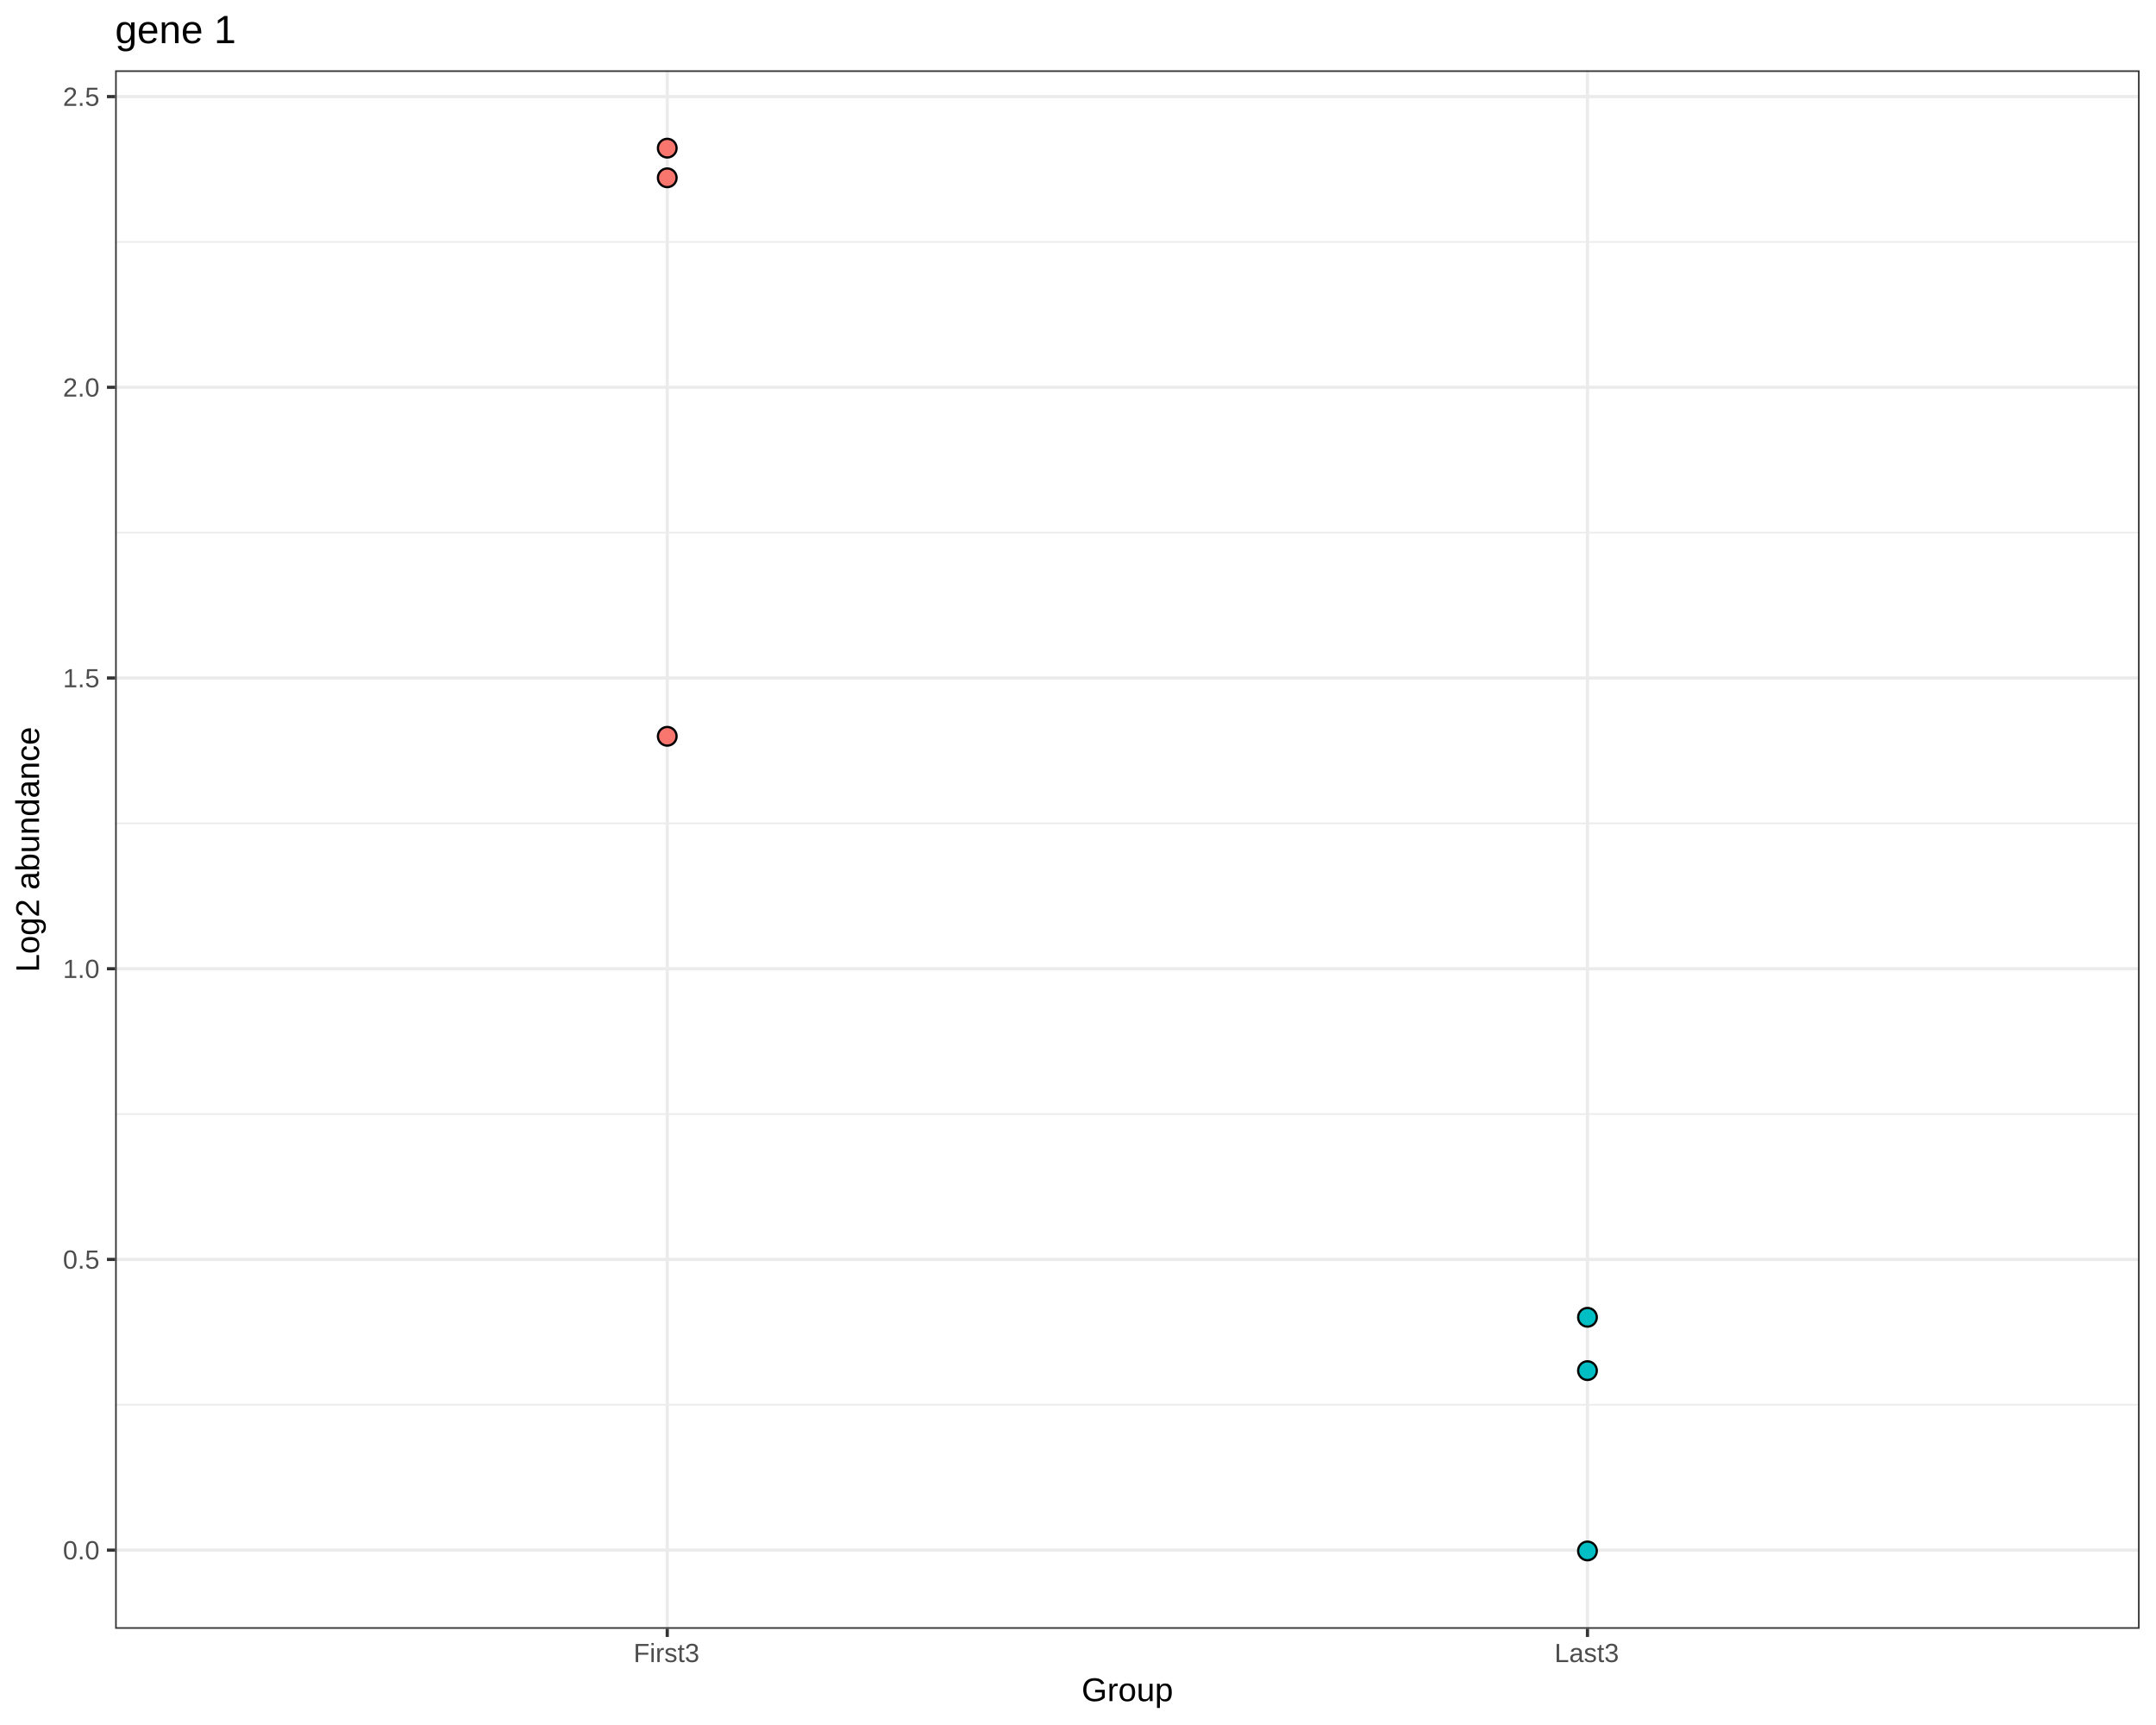
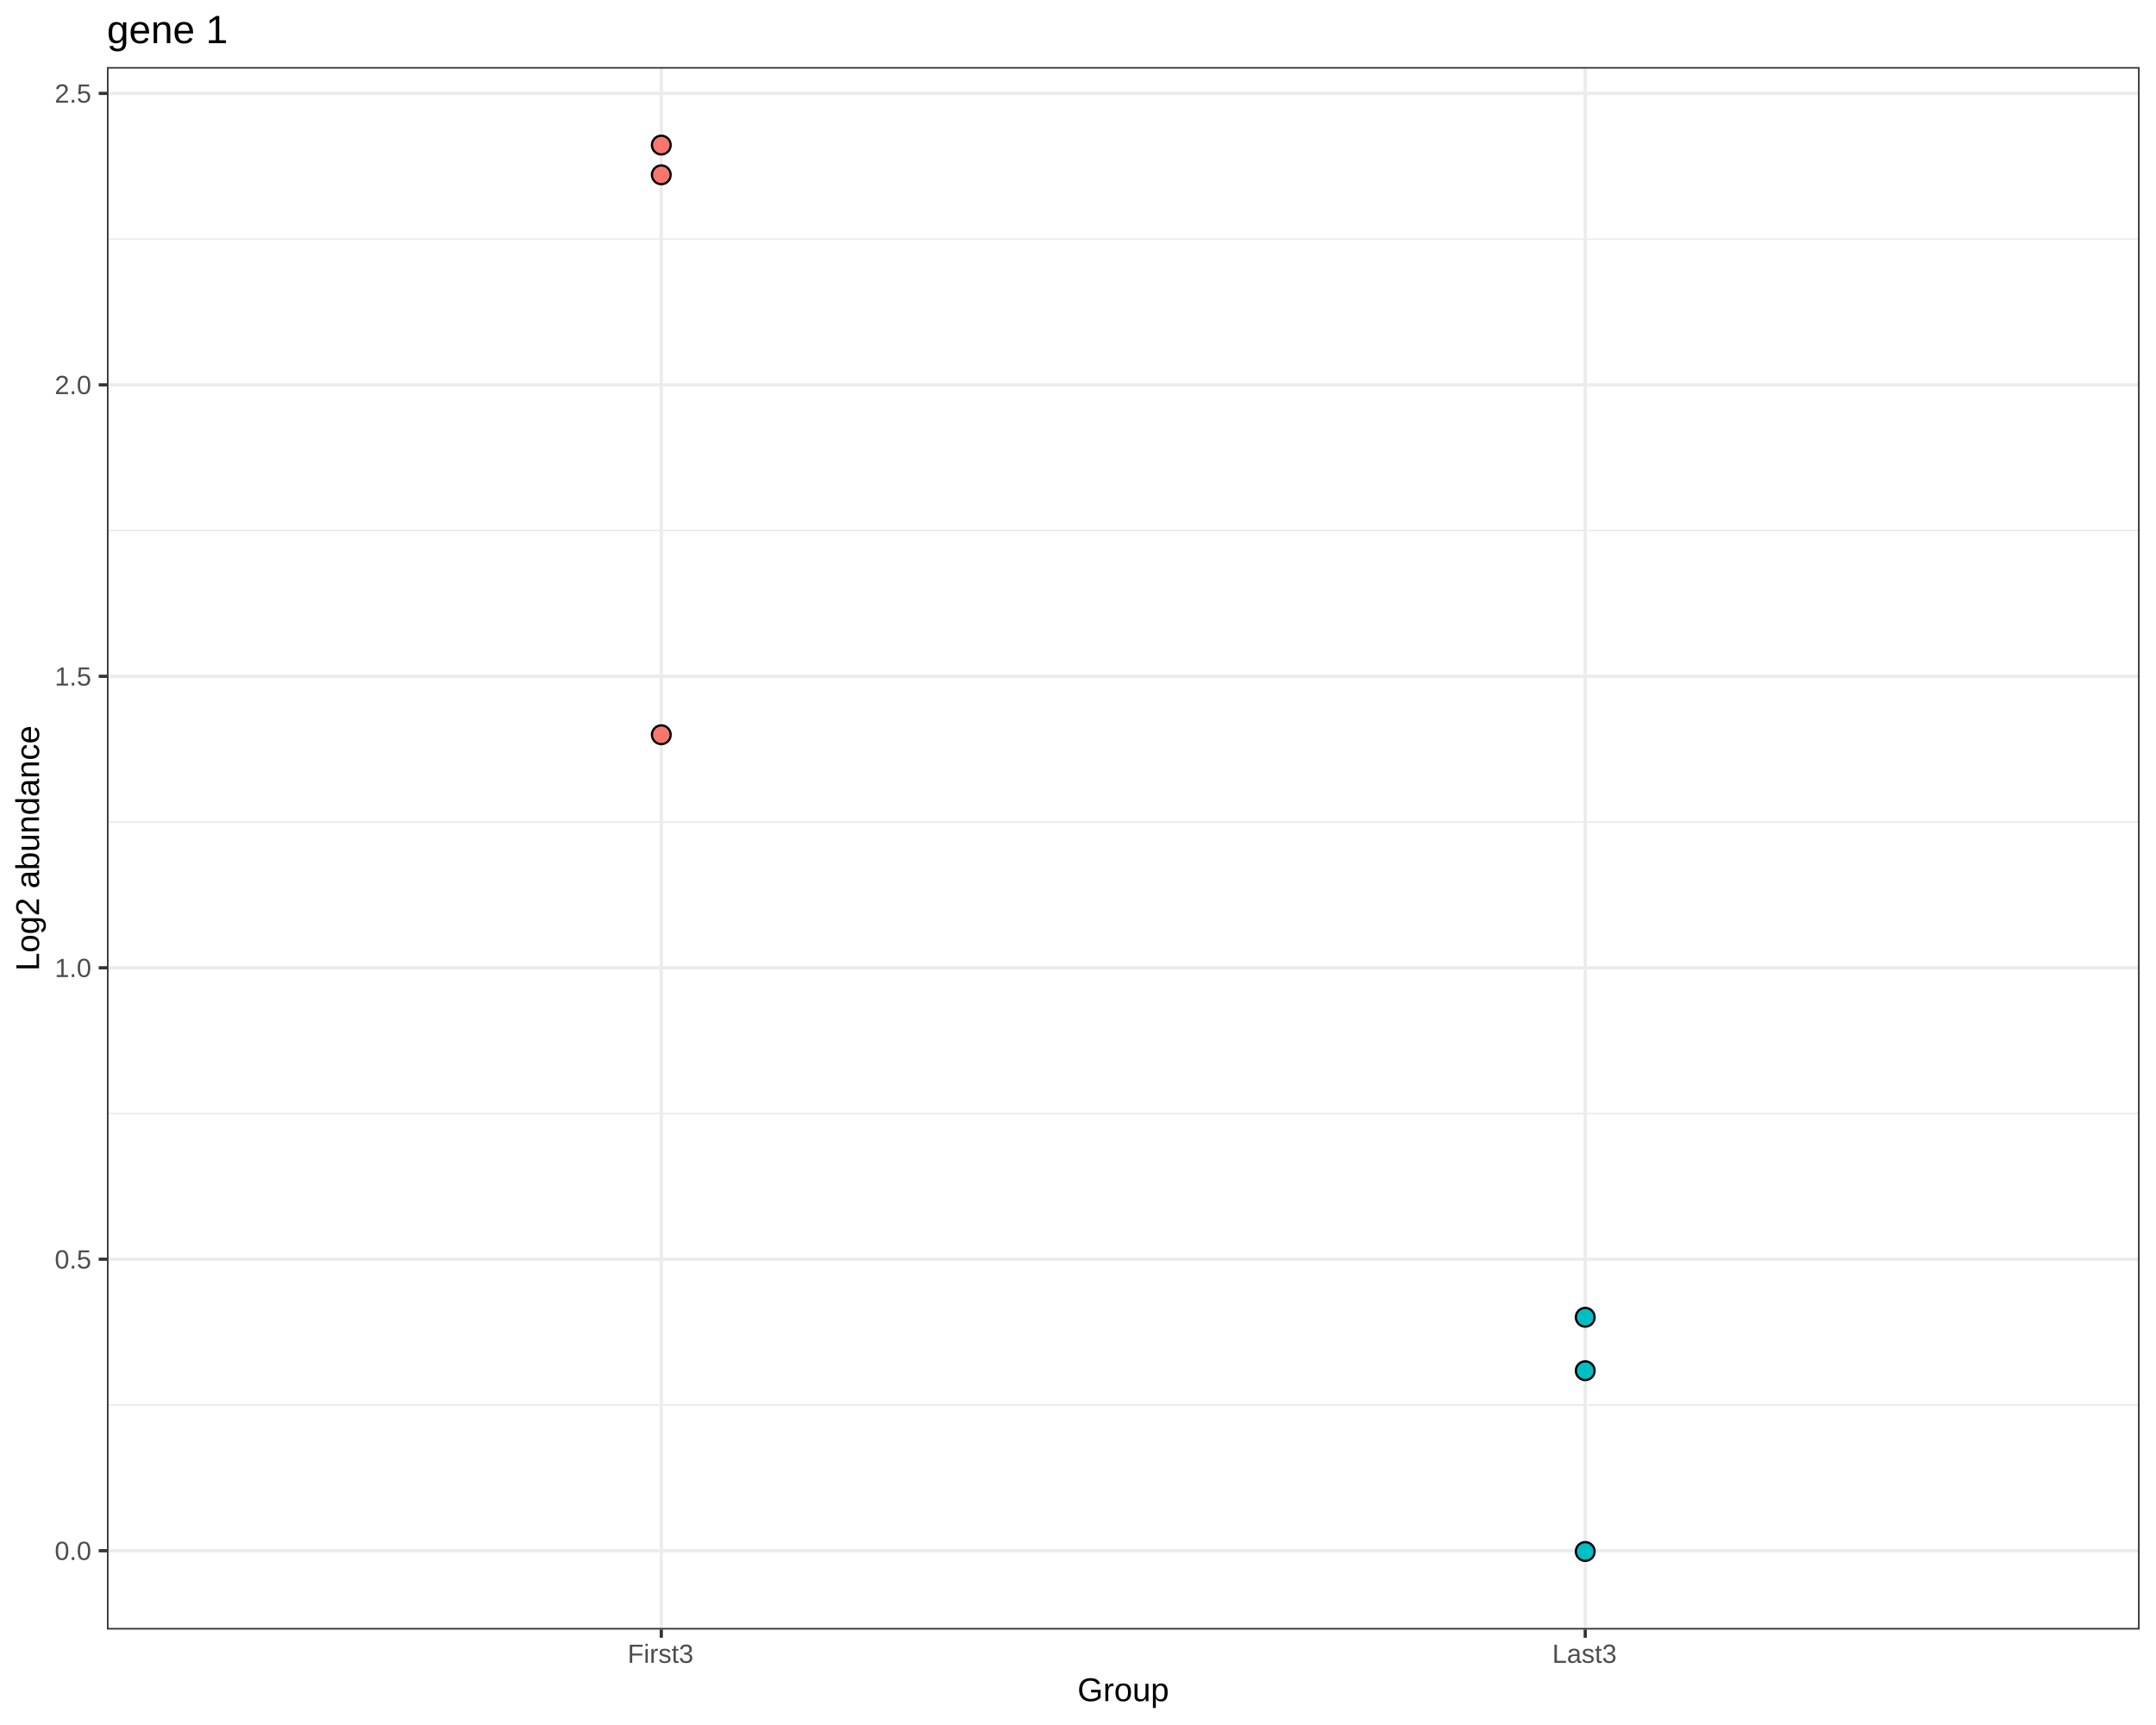
<svg xmlns="http://www.w3.org/2000/svg" viewBox="0 0 720.00 576.00">
  <defs>
    <style type="text/css">
    line, polyline, path, rect, circle {
      fill: none;
      stroke: #000000;
      stroke-linecap: round;
      stroke-linejoin: round;
      stroke-miterlimit: 10.00;
    }
  </style>
  </defs>
  <rect width="100%" height="100%" style="stroke: none; fill: #FFFFFF;" />
  <rect x="0.00" y="0.00" width="720.00" height="576.00" style="stroke-width: 1.07; stroke: #FFFFFF; fill: #FFFFFF;" />
  <defs>
-     <clipPath id="cpMzguNDQ4NXw3MTQuNTIxfDU0My44NzV8MjMuNDc2Nw==">
-       <rect x="38.45" y="23.48" width="676.07" height="520.40" />
+     <clipPath id="cpMzUuNzA4OHw3MTQuNTIxfDU0NC4xMzF8MjIuMzgwOA==">
+       <rect x="35.71" y="22.38" width="678.81" height="521.75" />
    </clipPath>
  </defs>
-   <rect x="38.45" y="23.48" width="676.07" height="520.40" style="stroke-width: 1.07; stroke: none; fill: #FFFFFF;" clip-path="url(#cpMzguNDQ4NXw3MTQuNTIxfDU0My44NzV8MjMuNDc2Nw==)" />
-   <polyline points="38.45,469.07 714.52,469.07 " style="stroke-width: 0.53; stroke: #EBEBEB; stroke-linecap: butt;" clip-path="url(#cpMzguNDQ4NXw3MTQuNTIxfDU0My44NzV8MjMuNDc2Nw==)" />
-   <polyline points="38.45,372.00 714.52,372.00 " style="stroke-width: 0.53; stroke: #EBEBEB; stroke-linecap: butt;" clip-path="url(#cpMzguNDQ4NXw3MTQuNTIxfDU0My44NzV8MjMuNDc2Nw==)" />
-   <polyline points="38.45,274.93 714.52,274.93 " style="stroke-width: 0.53; stroke: #EBEBEB; stroke-linecap: butt;" clip-path="url(#cpMzguNDQ4NXw3MTQuNTIxfDU0My44NzV8MjMuNDc2Nw==)" />
-   <polyline points="38.45,177.86 714.52,177.86 " style="stroke-width: 0.53; stroke: #EBEBEB; stroke-linecap: butt;" clip-path="url(#cpMzguNDQ4NXw3MTQuNTIxfDU0My44NzV8MjMuNDc2Nw==)" />
-   <polyline points="38.45,80.79 714.52,80.79 " style="stroke-width: 0.53; stroke: #EBEBEB; stroke-linecap: butt;" clip-path="url(#cpMzguNDQ4NXw3MTQuNTIxfDU0My44NzV8MjMuNDc2Nw==)" />
-   <polyline points="38.45,517.61 714.52,517.61 " style="stroke-width: 1.07; stroke: #EBEBEB; stroke-linecap: butt;" clip-path="url(#cpMzguNDQ4NXw3MTQuNTIxfDU0My44NzV8MjMuNDc2Nw==)" />
-   <polyline points="38.45,420.54 714.52,420.54 " style="stroke-width: 1.07; stroke: #EBEBEB; stroke-linecap: butt;" clip-path="url(#cpMzguNDQ4NXw3MTQuNTIxfDU0My44NzV8MjMuNDc2Nw==)" />
-   <polyline points="38.45,323.47 714.52,323.47 " style="stroke-width: 1.07; stroke: #EBEBEB; stroke-linecap: butt;" clip-path="url(#cpMzguNDQ4NXw3MTQuNTIxfDU0My44NzV8MjMuNDc2Nw==)" />
-   <polyline points="38.45,226.39 714.52,226.39 " style="stroke-width: 1.07; stroke: #EBEBEB; stroke-linecap: butt;" clip-path="url(#cpMzguNDQ4NXw3MTQuNTIxfDU0My44NzV8MjMuNDc2Nw==)" />
-   <polyline points="38.45,129.32 714.52,129.32 " style="stroke-width: 1.07; stroke: #EBEBEB; stroke-linecap: butt;" clip-path="url(#cpMzguNDQ4NXw3MTQuNTIxfDU0My44NzV8MjMuNDc2Nw==)" />
-   <polyline points="38.45,32.25 714.52,32.25 " style="stroke-width: 1.07; stroke: #EBEBEB; stroke-linecap: butt;" clip-path="url(#cpMzguNDQ4NXw3MTQuNTIxfDU0My44NzV8MjMuNDc2Nw==)" />
-   <polyline points="222.83,543.88 222.83,23.48 " style="stroke-width: 1.07; stroke: #EBEBEB; stroke-linecap: butt;" clip-path="url(#cpMzguNDQ4NXw3MTQuNTIxfDU0My44NzV8MjMuNDc2Nw==)" />
-   <polyline points="530.14,543.88 530.14,23.48 " style="stroke-width: 1.07; stroke: #EBEBEB; stroke-linecap: butt;" clip-path="url(#cpMzguNDQ4NXw3MTQuNTIxfDU0My44NzV8MjMuNDc2Nw==)" />
-   <circle cx="222.83" cy="245.86" r="2.34pt" style="stroke-width: 0.75; fill: #F8766D;" clip-path="url(#cpMzguNDQ4NXw3MTQuNTIxfDU0My44NzV8MjMuNDc2Nw==)" />
-   <circle cx="222.83" cy="59.37" r="2.34pt" style="stroke-width: 0.75; fill: #F8766D;" clip-path="url(#cpMzguNDQ4NXw3MTQuNTIxfDU0My44NzV8MjMuNDc2Nw==)" />
-   <circle cx="222.83" cy="49.47" r="2.34pt" style="stroke-width: 0.75; fill: #F8766D;" clip-path="url(#cpMzguNDQ4NXw3MTQuNTIxfDU0My44NzV8MjMuNDc2Nw==)" />
-   <circle cx="530.14" cy="517.88" r="2.34pt" style="stroke-width: 0.75; fill: #00BFC4;" clip-path="url(#cpMzguNDQ4NXw3MTQuNTIxfDU0My44NzV8MjMuNDc2Nw==)" />
-   <circle cx="530.14" cy="457.67" r="2.34pt" style="stroke-width: 0.75; fill: #00BFC4;" clip-path="url(#cpMzguNDQ4NXw3MTQuNTIxfDU0My44NzV8MjMuNDc2Nw==)" />
-   <circle cx="530.14" cy="439.86" r="2.34pt" style="stroke-width: 0.75; fill: #00BFC4;" clip-path="url(#cpMzguNDQ4NXw3MTQuNTIxfDU0My44NzV8MjMuNDc2Nw==)" />
-   <rect x="38.45" y="23.48" width="676.07" height="520.40" style="stroke-width: 1.07; stroke: #333333;" clip-path="url(#cpMzguNDQ4NXw3MTQuNTIxfDU0My44NzV8MjMuNDc2Nw==)" />
+   <rect x="35.71" y="22.38" width="678.81" height="521.75" style="stroke-width: 1.07; stroke: none; fill: #FFFFFF;" clip-path="url(#cpMzUuNzA4OHw3MTQuNTIxfDU0NC4xMzF8MjIuMzgwOA==)" />
+   <polyline points="35.71,469.13 714.52,469.13 " style="stroke-width: 0.53; stroke: #EBEBEB; stroke-linecap: butt;" clip-path="url(#cpMzUuNzA4OHw3MTQuNTIxfDU0NC4xMzF8MjIuMzgwOA==)" />
+   <polyline points="35.71,371.81 714.52,371.81 " style="stroke-width: 0.53; stroke: #EBEBEB; stroke-linecap: butt;" clip-path="url(#cpMzUuNzA4OHw3MTQuNTIxfDU0NC4xMzF8MjIuMzgwOA==)" />
+   <polyline points="35.71,274.49 714.52,274.49 " style="stroke-width: 0.53; stroke: #EBEBEB; stroke-linecap: butt;" clip-path="url(#cpMzUuNzA4OHw3MTQuNTIxfDU0NC4xMzF8MjIuMzgwOA==)" />
+   <polyline points="35.71,177.16 714.52,177.16 " style="stroke-width: 0.53; stroke: #EBEBEB; stroke-linecap: butt;" clip-path="url(#cpMzUuNzA4OHw3MTQuNTIxfDU0NC4xMzF8MjIuMzgwOA==)" />
+   <polyline points="35.71,79.84 714.52,79.84 " style="stroke-width: 0.53; stroke: #EBEBEB; stroke-linecap: butt;" clip-path="url(#cpMzUuNzA4OHw3MTQuNTIxfDU0NC4xMzF8MjIuMzgwOA==)" />
+   <polyline points="35.71,517.80 714.52,517.80 " style="stroke-width: 1.07; stroke: #EBEBEB; stroke-linecap: butt;" clip-path="url(#cpMzUuNzA4OHw3MTQuNTIxfDU0NC4xMzF8MjIuMzgwOA==)" />
+   <polyline points="35.71,420.47 714.52,420.47 " style="stroke-width: 1.07; stroke: #EBEBEB; stroke-linecap: butt;" clip-path="url(#cpMzUuNzA4OHw3MTQuNTIxfDU0NC4xMzF8MjIuMzgwOA==)" />
+   <polyline points="35.71,323.15 714.52,323.15 " style="stroke-width: 1.07; stroke: #EBEBEB; stroke-linecap: butt;" clip-path="url(#cpMzUuNzA4OHw3MTQuNTIxfDU0NC4xMzF8MjIuMzgwOA==)" />
+   <polyline points="35.71,225.82 714.52,225.82 " style="stroke-width: 1.07; stroke: #EBEBEB; stroke-linecap: butt;" clip-path="url(#cpMzUuNzA4OHw3MTQuNTIxfDU0NC4xMzF8MjIuMzgwOA==)" />
+   <polyline points="35.71,128.50 714.52,128.50 " style="stroke-width: 1.07; stroke: #EBEBEB; stroke-linecap: butt;" clip-path="url(#cpMzUuNzA4OHw3MTQuNTIxfDU0NC4xMzF8MjIuMzgwOA==)" />
+   <polyline points="35.71,31.18 714.52,31.18 " style="stroke-width: 1.07; stroke: #EBEBEB; stroke-linecap: butt;" clip-path="url(#cpMzUuNzA4OHw3MTQuNTIxfDU0NC4xMzF8MjIuMzgwOA==)" />
+   <polyline points="220.84,544.13 220.84,22.38 " style="stroke-width: 1.07; stroke: #EBEBEB; stroke-linecap: butt;" clip-path="url(#cpMzUuNzA4OHw3MTQuNTIxfDU0NC4xMzF8MjIuMzgwOA==)" />
+   <polyline points="529.39,544.13 529.39,22.38 " style="stroke-width: 1.07; stroke: #EBEBEB; stroke-linecap: butt;" clip-path="url(#cpMzUuNzA4OHw3MTQuNTIxfDU0NC4xMzF8MjIuMzgwOA==)" />
+   <circle cx="220.84" cy="245.34" r="2.35pt" style="stroke-width: 0.75; fill: #F8766D;" clip-path="url(#cpMzUuNzA4OHw3MTQuNTIxfDU0NC4xMzF8MjIuMzgwOA==)" />
+   <circle cx="220.84" cy="58.37" r="2.35pt" style="stroke-width: 0.75; fill: #F8766D;" clip-path="url(#cpMzUuNzA4OHw3MTQuNTIxfDU0NC4xMzF8MjIuMzgwOA==)" />
+   <circle cx="220.84" cy="48.44" r="2.35pt" style="stroke-width: 0.75; fill: #F8766D;" clip-path="url(#cpMzUuNzA4OHw3MTQuNTIxfDU0NC4xMzF8MjIuMzgwOA==)" />
+   <circle cx="529.39" cy="518.07" r="2.35pt" style="stroke-width: 0.75; fill: #00BFC4;" clip-path="url(#cpMzUuNzA4OHw3MTQuNTIxfDU0NC4xMzF8MjIuMzgwOA==)" />
+   <circle cx="529.39" cy="457.70" r="2.35pt" style="stroke-width: 0.75; fill: #00BFC4;" clip-path="url(#cpMzUuNzA4OHw3MTQuNTIxfDU0NC4xMzF8MjIuMzgwOA==)" />
+   <circle cx="529.39" cy="439.85" r="2.35pt" style="stroke-width: 0.75; fill: #00BFC4;" clip-path="url(#cpMzUuNzA4OHw3MTQuNTIxfDU0NC4xMzF8MjIuMzgwOA==)" />
+   <rect x="35.71" y="22.38" width="678.81" height="521.75" style="stroke-width: 1.07; stroke: #333333;" clip-path="url(#cpMzUuNzA4OHw3MTQuNTIxfDU0NC4xMzF8MjIuMzgwOA==)" />
  <defs>
    <clipPath id="cpMHw3MjB8NTc2fDA=">
      <rect x="0.00" y="0.00" width="720.00" height="576.00" />
    </clipPath>
  </defs>
  <g clip-path="url(#cpMHw3MjB8NTc2fDA=)">
-     <text x="21.01" y="520.70" style="font-size: 8.80px; fill: #4D4D4D; font-family: Liberation Sans;" textLength="12.51px" lengthAdjust="spacingAndGlyphs">0.0</text>
+     <text x="18.27" y="520.89" style="font-size: 8.80px; fill: #4D4D4D; font-family: Liberation Sans;" textLength="12.51px" lengthAdjust="spacingAndGlyphs">0.0</text>
  </g>
  <g clip-path="url(#cpMHw3MjB8NTc2fDA=)">
-     <text x="21.01" y="423.63" style="font-size: 8.80px; fill: #4D4D4D; font-family: Liberation Sans;" textLength="12.51px" lengthAdjust="spacingAndGlyphs">0.5</text>
+     <text x="18.27" y="423.57" style="font-size: 8.80px; fill: #4D4D4D; font-family: Liberation Sans;" textLength="12.51px" lengthAdjust="spacingAndGlyphs">0.5</text>
  </g>
  <g clip-path="url(#cpMHw3MjB8NTc2fDA=)">
-     <text x="21.01" y="326.56" style="font-size: 8.80px; fill: #4D4D4D; font-family: Liberation Sans;" textLength="12.51px" lengthAdjust="spacingAndGlyphs">1.0</text>
+     <text x="18.27" y="326.24" style="font-size: 8.80px; fill: #4D4D4D; font-family: Liberation Sans;" textLength="12.51px" lengthAdjust="spacingAndGlyphs">1.0</text>
  </g>
  <g clip-path="url(#cpMHw3MjB8NTc2fDA=)">
-     <text x="21.01" y="229.49" style="font-size: 8.80px; fill: #4D4D4D; font-family: Liberation Sans;" textLength="12.51px" lengthAdjust="spacingAndGlyphs">1.5</text>
+     <text x="18.27" y="228.92" style="font-size: 8.80px; fill: #4D4D4D; font-family: Liberation Sans;" textLength="12.51px" lengthAdjust="spacingAndGlyphs">1.5</text>
  </g>
  <g clip-path="url(#cpMHw3MjB8NTc2fDA=)">
-     <text x="21.01" y="132.42" style="font-size: 8.80px; fill: #4D4D4D; font-family: Liberation Sans;" textLength="12.51px" lengthAdjust="spacingAndGlyphs">2.0</text>
+     <text x="18.27" y="131.59" style="font-size: 8.80px; fill: #4D4D4D; font-family: Liberation Sans;" textLength="12.51px" lengthAdjust="spacingAndGlyphs">2.0</text>
  </g>
  <g clip-path="url(#cpMHw3MjB8NTc2fDA=)">
-     <text x="21.01" y="35.34" style="font-size: 8.80px; fill: #4D4D4D; font-family: Liberation Sans;" textLength="12.51px" lengthAdjust="spacingAndGlyphs">2.5</text>
+     <text x="18.27" y="34.27" style="font-size: 8.80px; fill: #4D4D4D; font-family: Liberation Sans;" textLength="12.51px" lengthAdjust="spacingAndGlyphs">2.5</text>
  </g>
-   <polyline points="35.71,517.61 38.45,517.61 " style="stroke-width: 1.07; stroke: #333333; stroke-linecap: butt;" clip-path="url(#cpMHw3MjB8NTc2fDA=)" />
-   <polyline points="35.71,420.54 38.45,420.54 " style="stroke-width: 1.07; stroke: #333333; stroke-linecap: butt;" clip-path="url(#cpMHw3MjB8NTc2fDA=)" />
-   <polyline points="35.71,323.47 38.45,323.47 " style="stroke-width: 1.07; stroke: #333333; stroke-linecap: butt;" clip-path="url(#cpMHw3MjB8NTc2fDA=)" />
-   <polyline points="35.71,226.39 38.45,226.39 " style="stroke-width: 1.07; stroke: #333333; stroke-linecap: butt;" clip-path="url(#cpMHw3MjB8NTc2fDA=)" />
-   <polyline points="35.71,129.32 38.45,129.32 " style="stroke-width: 1.07; stroke: #333333; stroke-linecap: butt;" clip-path="url(#cpMHw3MjB8NTc2fDA=)" />
-   <polyline points="35.71,32.25 38.45,32.25 " style="stroke-width: 1.07; stroke: #333333; stroke-linecap: butt;" clip-path="url(#cpMHw3MjB8NTc2fDA=)" />
-   <polyline points="222.83,546.61 222.83,543.88 " style="stroke-width: 1.07; stroke: #333333; stroke-linecap: butt;" clip-path="url(#cpMHw3MjB8NTc2fDA=)" />
-   <polyline points="530.14,546.61 530.14,543.88 " style="stroke-width: 1.07; stroke: #333333; stroke-linecap: butt;" clip-path="url(#cpMHw3MjB8NTc2fDA=)" />
+   <polyline points="32.97,517.80 35.71,517.80 " style="stroke-width: 1.07; stroke: #333333; stroke-linecap: butt;" clip-path="url(#cpMHw3MjB8NTc2fDA=)" />
+   <polyline points="32.97,420.47 35.71,420.47 " style="stroke-width: 1.07; stroke: #333333; stroke-linecap: butt;" clip-path="url(#cpMHw3MjB8NTc2fDA=)" />
+   <polyline points="32.97,323.15 35.71,323.15 " style="stroke-width: 1.07; stroke: #333333; stroke-linecap: butt;" clip-path="url(#cpMHw3MjB8NTc2fDA=)" />
+   <polyline points="32.97,225.82 35.71,225.82 " style="stroke-width: 1.07; stroke: #333333; stroke-linecap: butt;" clip-path="url(#cpMHw3MjB8NTc2fDA=)" />
+   <polyline points="32.97,128.50 35.71,128.50 " style="stroke-width: 1.07; stroke: #333333; stroke-linecap: butt;" clip-path="url(#cpMHw3MjB8NTc2fDA=)" />
+   <polyline points="32.97,31.18 35.71,31.18 " style="stroke-width: 1.07; stroke: #333333; stroke-linecap: butt;" clip-path="url(#cpMHw3MjB8NTc2fDA=)" />
+   <polyline points="220.84,546.87 220.84,544.13 " style="stroke-width: 1.07; stroke: #333333; stroke-linecap: butt;" clip-path="url(#cpMHw3MjB8NTc2fDA=)" />
+   <polyline points="529.39,546.87 529.39,544.13 " style="stroke-width: 1.07; stroke: #333333; stroke-linecap: butt;" clip-path="url(#cpMHw3MjB8NTc2fDA=)" />
  <g clip-path="url(#cpMHw3MjB8NTc2fDA=)">
-     <text x="211.58" y="554.99" style="font-size: 8.80px; fill: #4D4D4D; font-family: Liberation Sans;" textLength="22.50px" lengthAdjust="spacingAndGlyphs">First3</text>
+     <text x="209.59" y="555.25" style="font-size: 8.80px; fill: #4D4D4D; font-family: Liberation Sans;" textLength="22.50px" lengthAdjust="spacingAndGlyphs">First3</text>
  </g>
  <g clip-path="url(#cpMHw3MjB8NTc2fDA=)">
-     <text x="519.13" y="554.99" style="font-size: 8.80px; fill: #4D4D4D; font-family: Liberation Sans;" textLength="22.02px" lengthAdjust="spacingAndGlyphs">Last3</text>
+     <text x="518.38" y="555.25" style="font-size: 8.80px; fill: #4D4D4D; font-family: Liberation Sans;" textLength="22.02px" lengthAdjust="spacingAndGlyphs">Last3</text>
  </g>
  <g clip-path="url(#cpMHw3MjB8NTc2fDA=)">
-     <text x="361.20" y="568.04" style="font-size: 11.00px; font-family: Liberation Sans;" textLength="30.57px" lengthAdjust="spacingAndGlyphs">Group</text>
+     <text x="359.83" y="568.04" style="font-size: 11.00px; font-family: Liberation Sans;" textLength="30.57px" lengthAdjust="spacingAndGlyphs">Group</text>
  </g>
  <g clip-path="url(#cpMHw3MjB8NTc2fDA=)">
-     <text transform="translate(13.04,324.66) rotate(-90)" style="font-size: 11.00px; font-family: Liberation Sans;" textLength="81.97px" lengthAdjust="spacingAndGlyphs">Log2 abundance</text>
+     <text transform="translate(13.04,324.24) rotate(-90)" style="font-size: 11.00px; font-family: Liberation Sans;" textLength="81.97px" lengthAdjust="spacingAndGlyphs">Log2 abundance</text>
  </g>
  <g clip-path="url(#cpMHw3MjB8NTc2fDA=)">
-     <text x="38.45" y="14.42" style="font-size: 13.20px; font-family: Liberation Sans;" textLength="39.76px" lengthAdjust="spacingAndGlyphs">gene 1</text>
+     <text x="35.71" y="14.42" style="font-size: 13.20px; font-family: Liberation Sans;" textLength="39.76px" lengthAdjust="spacingAndGlyphs">gene 1</text>
  </g>
</svg>
